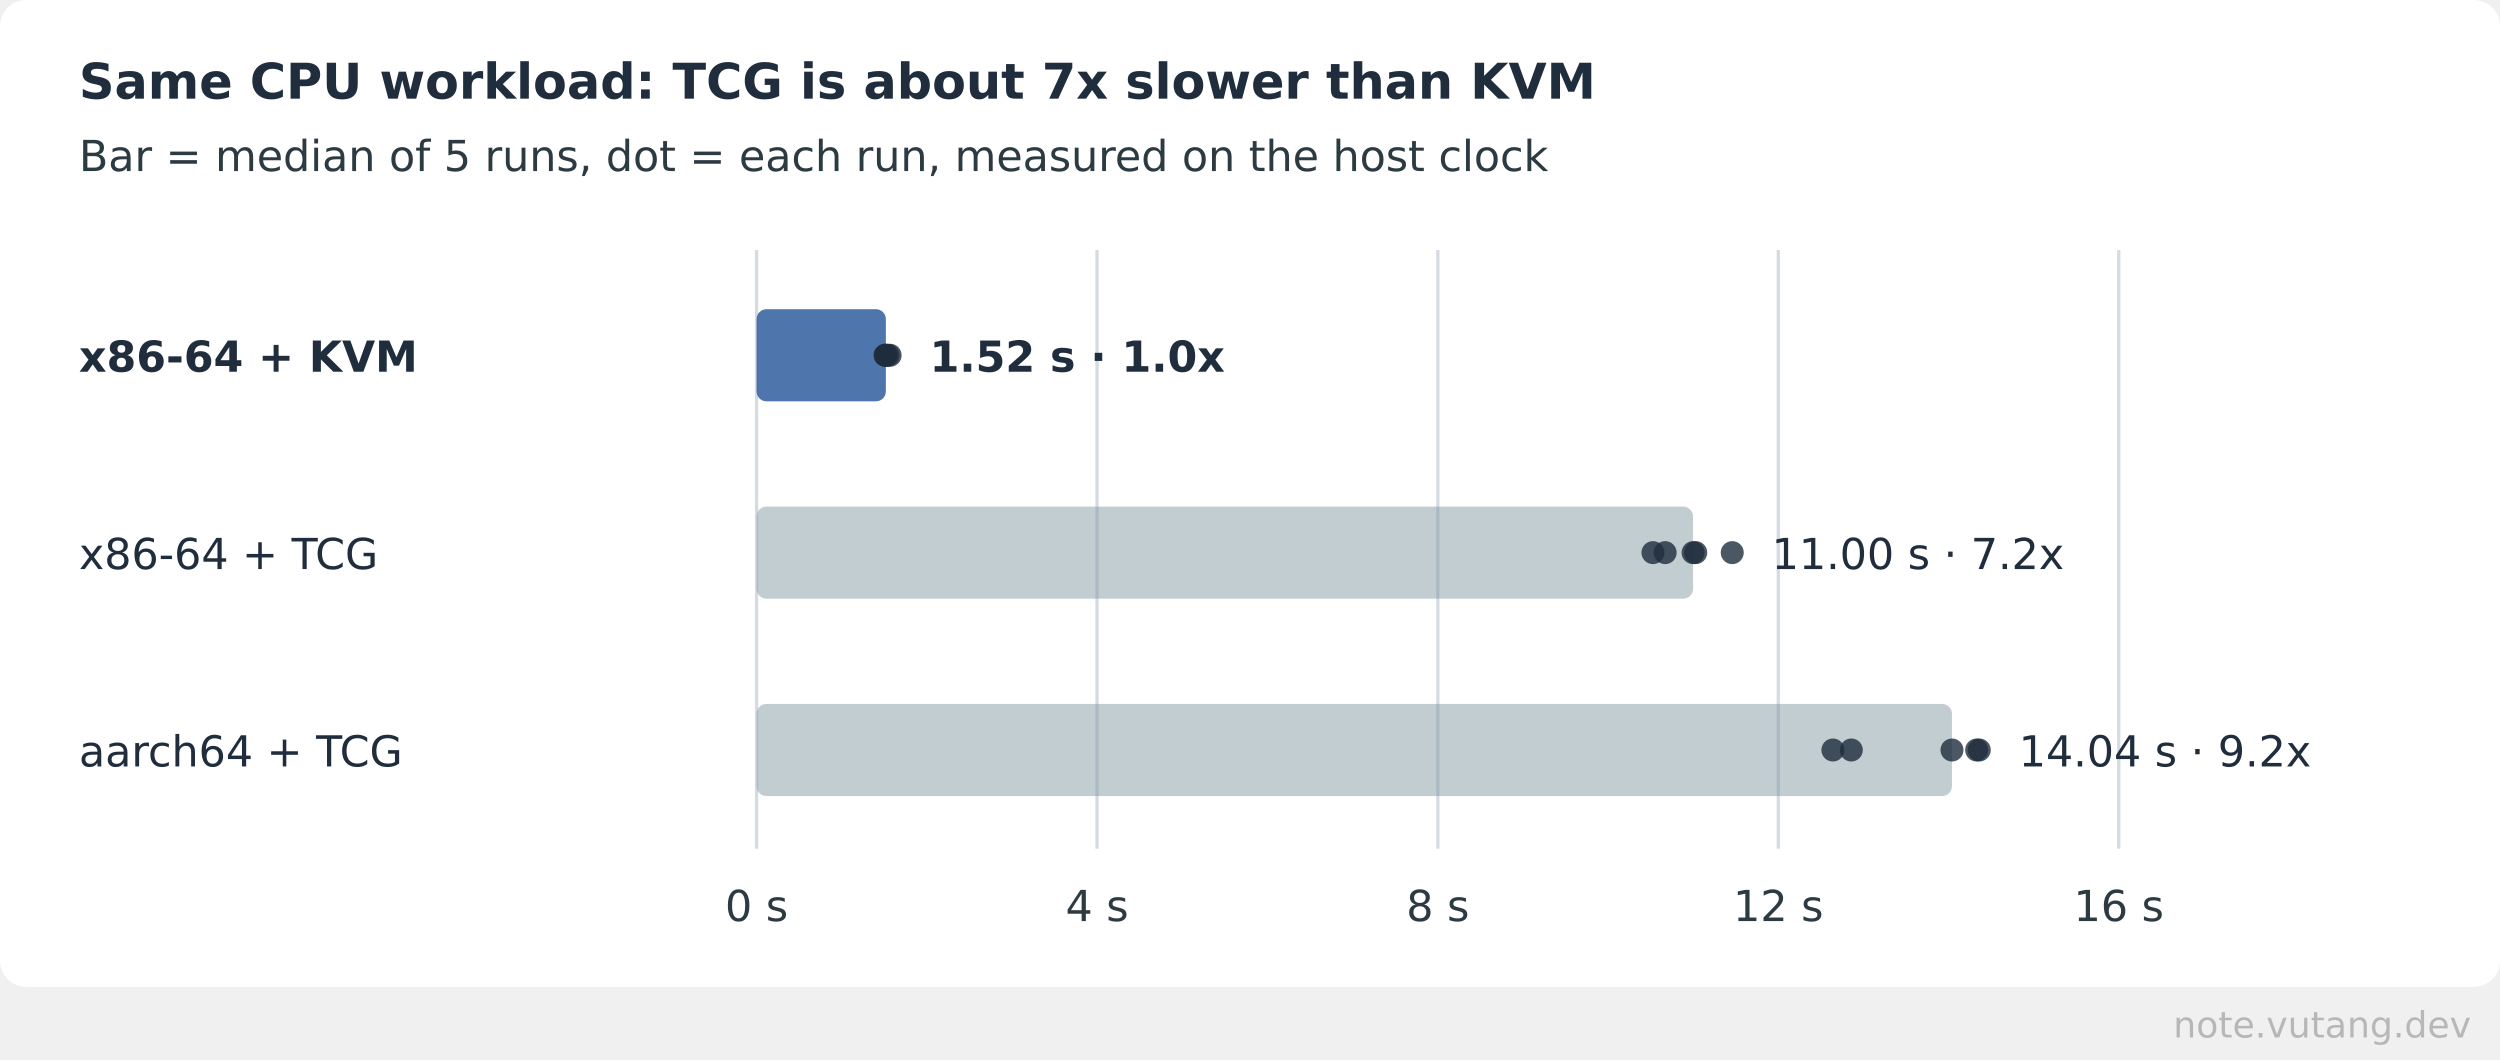
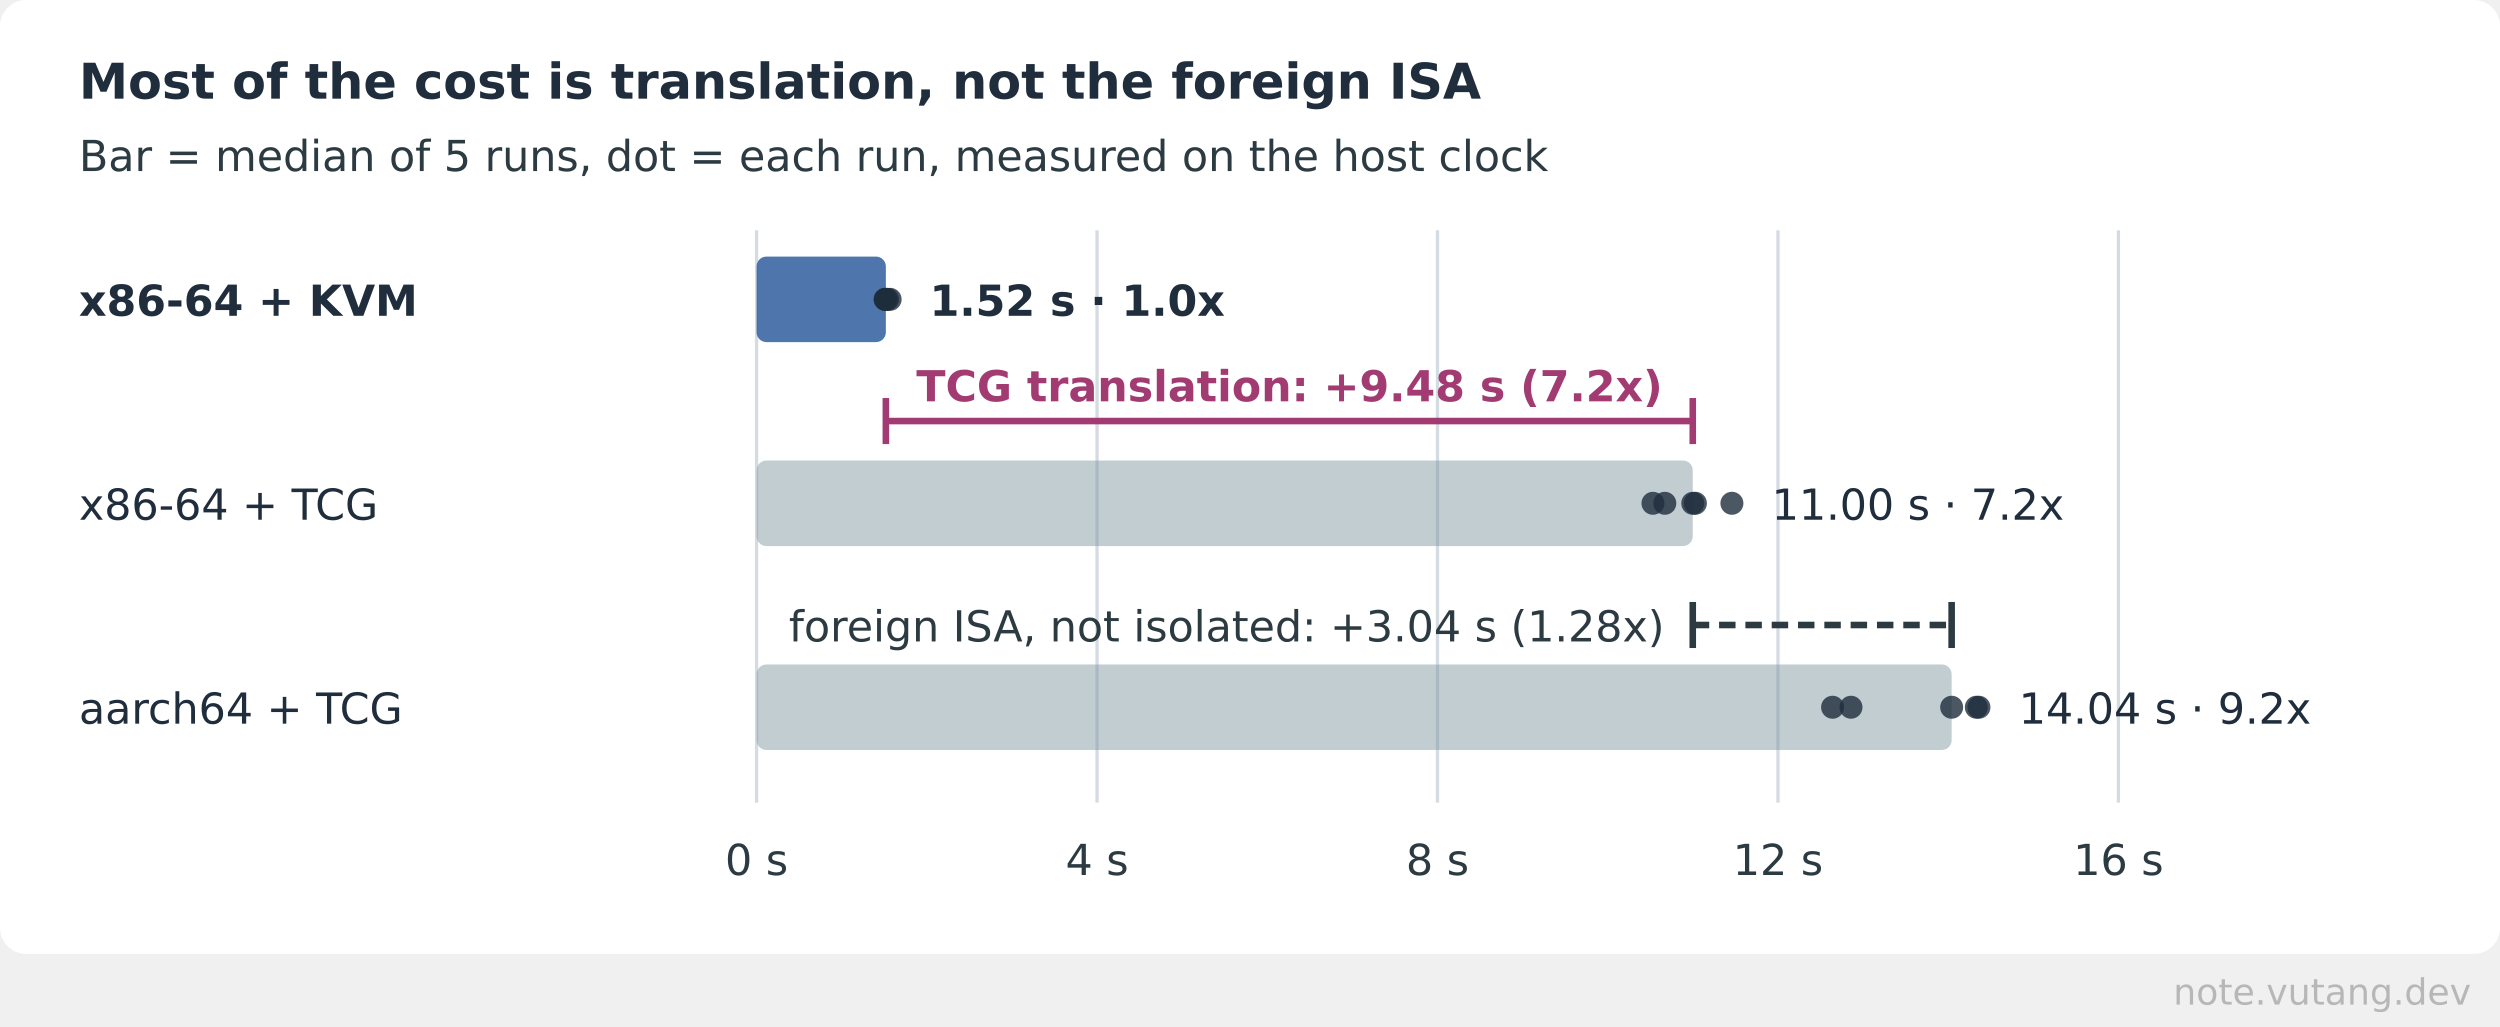
- <svg xmlns="http://www.w3.org/2000/svg" role="img" viewBox="0 0 760 322" font-family="DejaVu Sans, sans-serif">
-   <rect x="0" y="0" width="760" height="300" rx="8" fill="#ffffff" />
-   <text x="24" y="30" font-size="15" font-weight="700" fill="#1f2d3d">Same CPU workload: TCG is about 7x slower than KVM</text>
+ <svg xmlns="http://www.w3.org/2000/svg" role="img" viewBox="0 0 760 312" font-family="DejaVu Sans, sans-serif">
+   <rect x="0" y="0" width="760" height="290" rx="8" fill="#ffffff" />
+   <text x="24" y="30" font-size="15" font-weight="700" fill="#1f2d3d">Most of the cost is translation, not the foreign ISA</text>
  <text x="24" y="52" font-size="13" fill="#2c3a42">Bar = median of 5 runs, dot = each run, measured on the host clock</text>
-   <line x1="230.0" y1="76" x2="230.0" y2="258" stroke="#d5dbe3" stroke-width="1" />
-   <text x="230.0" y="280" font-size="13" text-anchor="middle" fill="#2c3a42">0 s</text>
-   <line x1="333.5" y1="76" x2="333.5" y2="258" stroke="#d5dbe3" stroke-width="1" />
-   <text x="333.5" y="280" font-size="13" text-anchor="middle" fill="#2c3a42">4 s</text>
-   <line x1="437.1" y1="76" x2="437.1" y2="258" stroke="#d5dbe3" stroke-width="1" />
-   <text x="437.1" y="280" font-size="13" text-anchor="middle" fill="#2c3a42">8 s</text>
-   <line x1="540.6" y1="76" x2="540.6" y2="258" stroke="#d5dbe3" stroke-width="1" />
-   <text x="540.6" y="280" font-size="13" text-anchor="middle" fill="#2c3a42">12 s</text>
-   <line x1="644.1" y1="76" x2="644.1" y2="258" stroke="#d5dbe3" stroke-width="1" />
-   <text x="644.1" y="280" font-size="13" text-anchor="middle" fill="#2c3a42">16 s</text>
-   <text x="24" y="113" font-size="13" font-weight="700" fill="#1f2d3d">x86-64 + KVM</text>
-   <rect x="230.0" y="94" width="39.3" height="28" rx="3" fill="#2f5d9e" fill-opacity="0.85" />
-   <circle cx="269.1" cy="108" r="3.5" fill="#1f2d3d" fill-opacity="0.8" />
-   <circle cx="269.9" cy="108" r="3.5" fill="#1f2d3d" fill-opacity="0.8" />
-   <circle cx="270.6" cy="108" r="3.5" fill="#1f2d3d" fill-opacity="0.8" />
-   <circle cx="269.1" cy="108" r="3.5" fill="#1f2d3d" fill-opacity="0.8" />
-   <circle cx="269.3" cy="108" r="3.5" fill="#1f2d3d" fill-opacity="0.8" />
-   <text x="282.6" y="113" font-size="13" font-weight="700" fill="#1f2d3d">1.52 s · 1.0x</text>
-   <text x="24" y="173" font-size="13" font-weight="400" fill="#1f2d3d">x86-64 + TCG</text>
-   <rect x="230.0" y="154" width="284.7" height="28" rx="3" fill="#78909c" fill-opacity="0.45" />
-   <circle cx="514.7" cy="168" r="3.5" fill="#1f2d3d" fill-opacity="0.8" />
-   <circle cx="526.6" cy="168" r="3.5" fill="#1f2d3d" fill-opacity="0.8" />
-   <circle cx="506.2" cy="168" r="3.5" fill="#1f2d3d" fill-opacity="0.8" />
-   <circle cx="502.5" cy="168" r="3.5" fill="#1f2d3d" fill-opacity="0.8" />
-   <circle cx="515.5" cy="168" r="3.5" fill="#1f2d3d" fill-opacity="0.8" />
-   <text x="538.6" y="173" font-size="13" font-weight="400" fill="#1f2d3d">11.00 s · 7.2x</text>
-   <text x="24" y="233" font-size="13" font-weight="400" fill="#1f2d3d">aarch64 + TCG</text>
-   <rect x="230.0" y="214" width="363.4" height="28" rx="3" fill="#78909c" fill-opacity="0.45" />
-   <circle cx="601.7" cy="228" r="3.5" fill="#1f2d3d" fill-opacity="0.8" />
-   <circle cx="557.2" cy="228" r="3.5" fill="#1f2d3d" fill-opacity="0.8" />
-   <circle cx="593.4" cy="228" r="3.5" fill="#1f2d3d" fill-opacity="0.8" />
-   <circle cx="600.9" cy="228" r="3.5" fill="#1f2d3d" fill-opacity="0.8" />
-   <circle cx="562.8" cy="228" r="3.5" fill="#1f2d3d" fill-opacity="0.8" />
-   <text x="613.7" y="233" font-size="13" font-weight="400" fill="#1f2d3d">14.04 s · 9.2x</text>
-   <text id="wm" x="751.2" y="315.4" text-anchor="end" font-size="11" font-family="DejaVu Sans, sans-serif" style="fill:#888;fill-opacity:0.55">note.vutang.dev</text>
+   <line x1="230.0" y1="70" x2="230.0" y2="244" stroke="#d5dbe3" stroke-width="1" />
+   <text x="230.0" y="266" font-size="13" text-anchor="middle" fill="#2c3a42">0 s</text>
+   <line x1="333.5" y1="70" x2="333.5" y2="244" stroke="#d5dbe3" stroke-width="1" />
+   <text x="333.5" y="266" font-size="13" text-anchor="middle" fill="#2c3a42">4 s</text>
+   <line x1="437.0" y1="70" x2="437.0" y2="244" stroke="#d5dbe3" stroke-width="1" />
+   <text x="437.0" y="266" font-size="13" text-anchor="middle" fill="#2c3a42">8 s</text>
+   <line x1="540.5" y1="70" x2="540.5" y2="244" stroke="#d5dbe3" stroke-width="1" />
+   <text x="540.5" y="266" font-size="13" text-anchor="middle" fill="#2c3a42">12 s</text>
+   <line x1="644.0" y1="70" x2="644.0" y2="244" stroke="#d5dbe3" stroke-width="1" />
+   <text x="644.0" y="266" font-size="13" text-anchor="middle" fill="#2c3a42">16 s</text>
+   <text x="24" y="96" font-size="13" font-weight="700" fill="#1f2d3d">x86-64 + KVM</text>
+   <rect x="230.0" y="78" width="39.3" height="26" rx="3" fill="#2f5d9e" fill-opacity="0.85" />
+   <circle cx="269.1" cy="91" r="3.5" fill="#1f2d3d" fill-opacity="0.8" />
+   <circle cx="269.8" cy="91" r="3.5" fill="#1f2d3d" fill-opacity="0.8" />
+   <circle cx="270.6" cy="91" r="3.5" fill="#1f2d3d" fill-opacity="0.8" />
+   <circle cx="269.1" cy="91" r="3.5" fill="#1f2d3d" fill-opacity="0.8" />
+   <circle cx="269.3" cy="91" r="3.5" fill="#1f2d3d" fill-opacity="0.8" />
+   <text x="282.6" y="96" font-size="13" font-weight="700" fill="#1f2d3d">1.52 s · 1.0x</text>
+   <line x1="269.3" y1="128" x2="514.6" y2="128" stroke="#a23b72" stroke-width="2" />
+   <line x1="269.3" y1="121" x2="269.3" y2="135" stroke="#a23b72" stroke-width="2" />
+   <line x1="514.6" y1="121" x2="514.6" y2="135" stroke="#a23b72" stroke-width="2" />
+   <text x="392.0" y="122" font-size="13" font-weight="700" text-anchor="middle" fill="#a23b72">TCG translation: +9.48 s (7.2x)</text>
+   <text x="24" y="158" font-size="13" fill="#1f2d3d">x86-64 + TCG</text>
+   <rect x="230.0" y="140" width="284.6" height="26" rx="3" fill="#78909c" fill-opacity="0.45" />
+   <circle cx="514.6" cy="153" r="3.5" fill="#1f2d3d" fill-opacity="0.8" />
+   <circle cx="526.5" cy="153" r="3.5" fill="#1f2d3d" fill-opacity="0.8" />
+   <circle cx="506.1" cy="153" r="3.5" fill="#1f2d3d" fill-opacity="0.8" />
+   <circle cx="502.5" cy="153" r="3.5" fill="#1f2d3d" fill-opacity="0.8" />
+   <circle cx="515.4" cy="153" r="3.5" fill="#1f2d3d" fill-opacity="0.8" />
+   <text x="538.6" y="158" font-size="13" fill="#1f2d3d">11.00 s · 7.2x</text>
+   <line x1="514.6" y1="190" x2="593.3" y2="190" stroke="#2c3a42" stroke-width="2" stroke-dasharray="5 3" />
+   <line x1="514.6" y1="183" x2="514.6" y2="197" stroke="#2c3a42" stroke-width="2" />
+   <line x1="593.3" y1="183" x2="593.3" y2="197" stroke="#2c3a42" stroke-width="2" />
+   <text x="506.0" y="195" font-size="13" text-anchor="end" fill="#2c3a42">foreign ISA, not isolated: +3.04 s (1.28x)</text>
+   <text x="24" y="220" font-size="13" fill="#1f2d3d">aarch64 + TCG</text>
+   <rect x="230.0" y="202" width="363.3" height="26" rx="3" fill="#78909c" fill-opacity="0.45" />
+   <circle cx="601.6" cy="215" r="3.5" fill="#1f2d3d" fill-opacity="0.8" />
+   <circle cx="557.1" cy="215" r="3.5" fill="#1f2d3d" fill-opacity="0.8" />
+   <circle cx="593.3" cy="215" r="3.5" fill="#1f2d3d" fill-opacity="0.8" />
+   <circle cx="600.8" cy="215" r="3.5" fill="#1f2d3d" fill-opacity="0.8" />
+   <circle cx="562.7" cy="215" r="3.5" fill="#1f2d3d" fill-opacity="0.8" />
+   <text x="613.7" y="220" font-size="13" fill="#1f2d3d">14.04 s · 9.2x</text>
+   <text id="wm" x="751.2" y="305.4" text-anchor="end" font-size="11" font-family="DejaVu Sans, sans-serif" style="fill:#888;fill-opacity:0.55">note.vutang.dev</text>
</svg>
